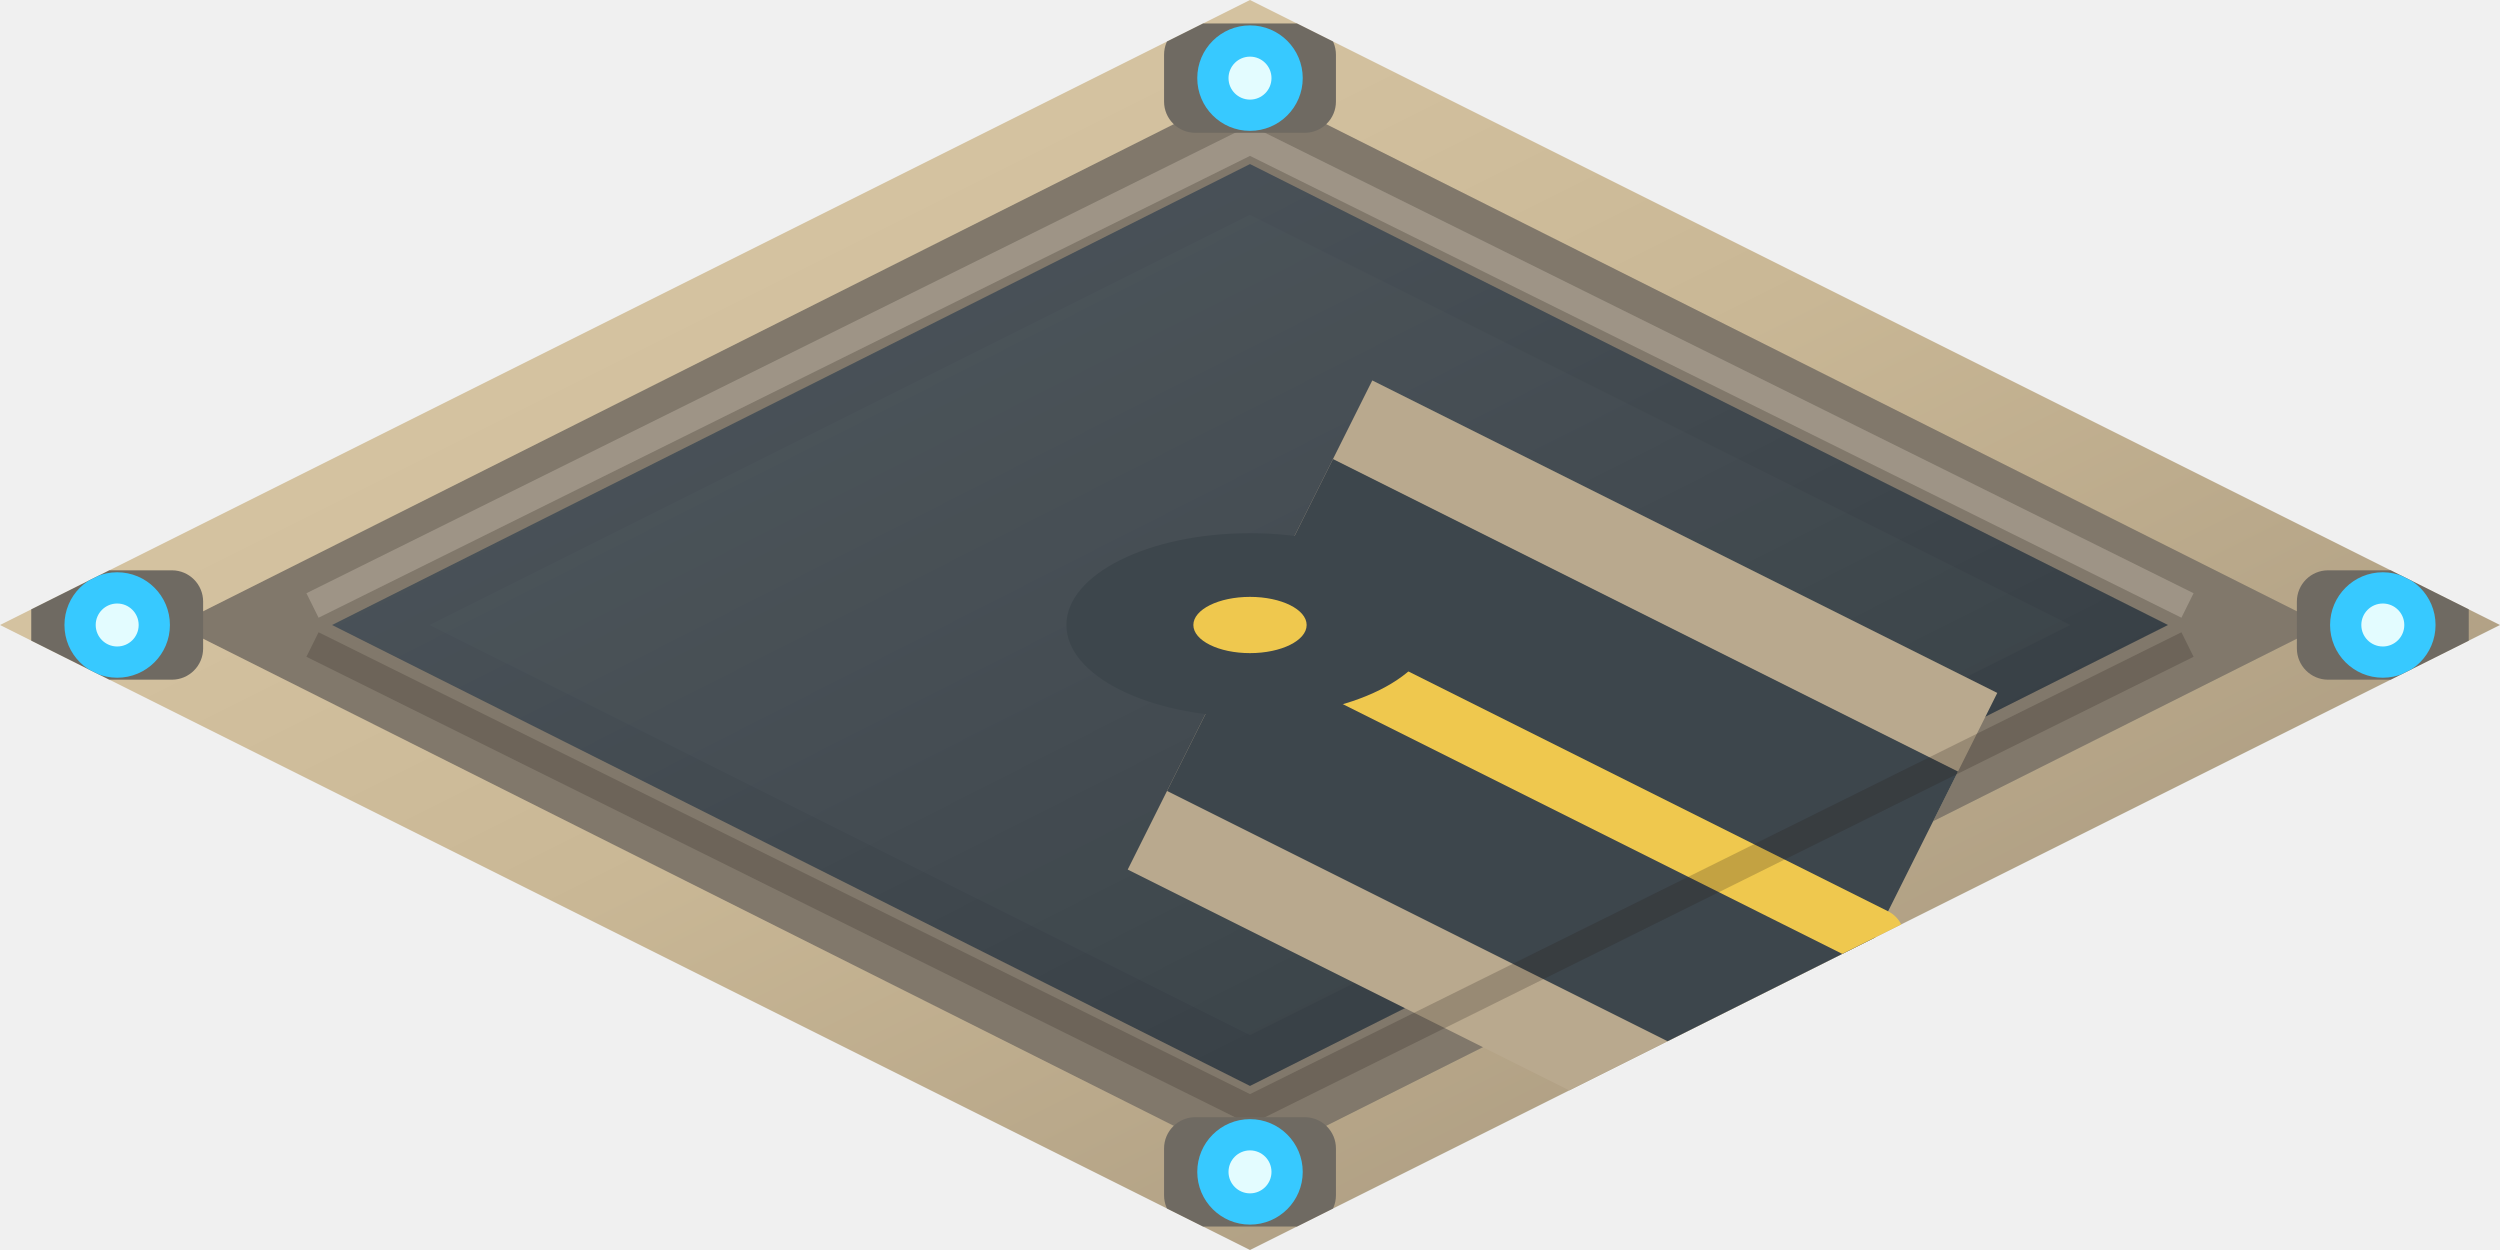
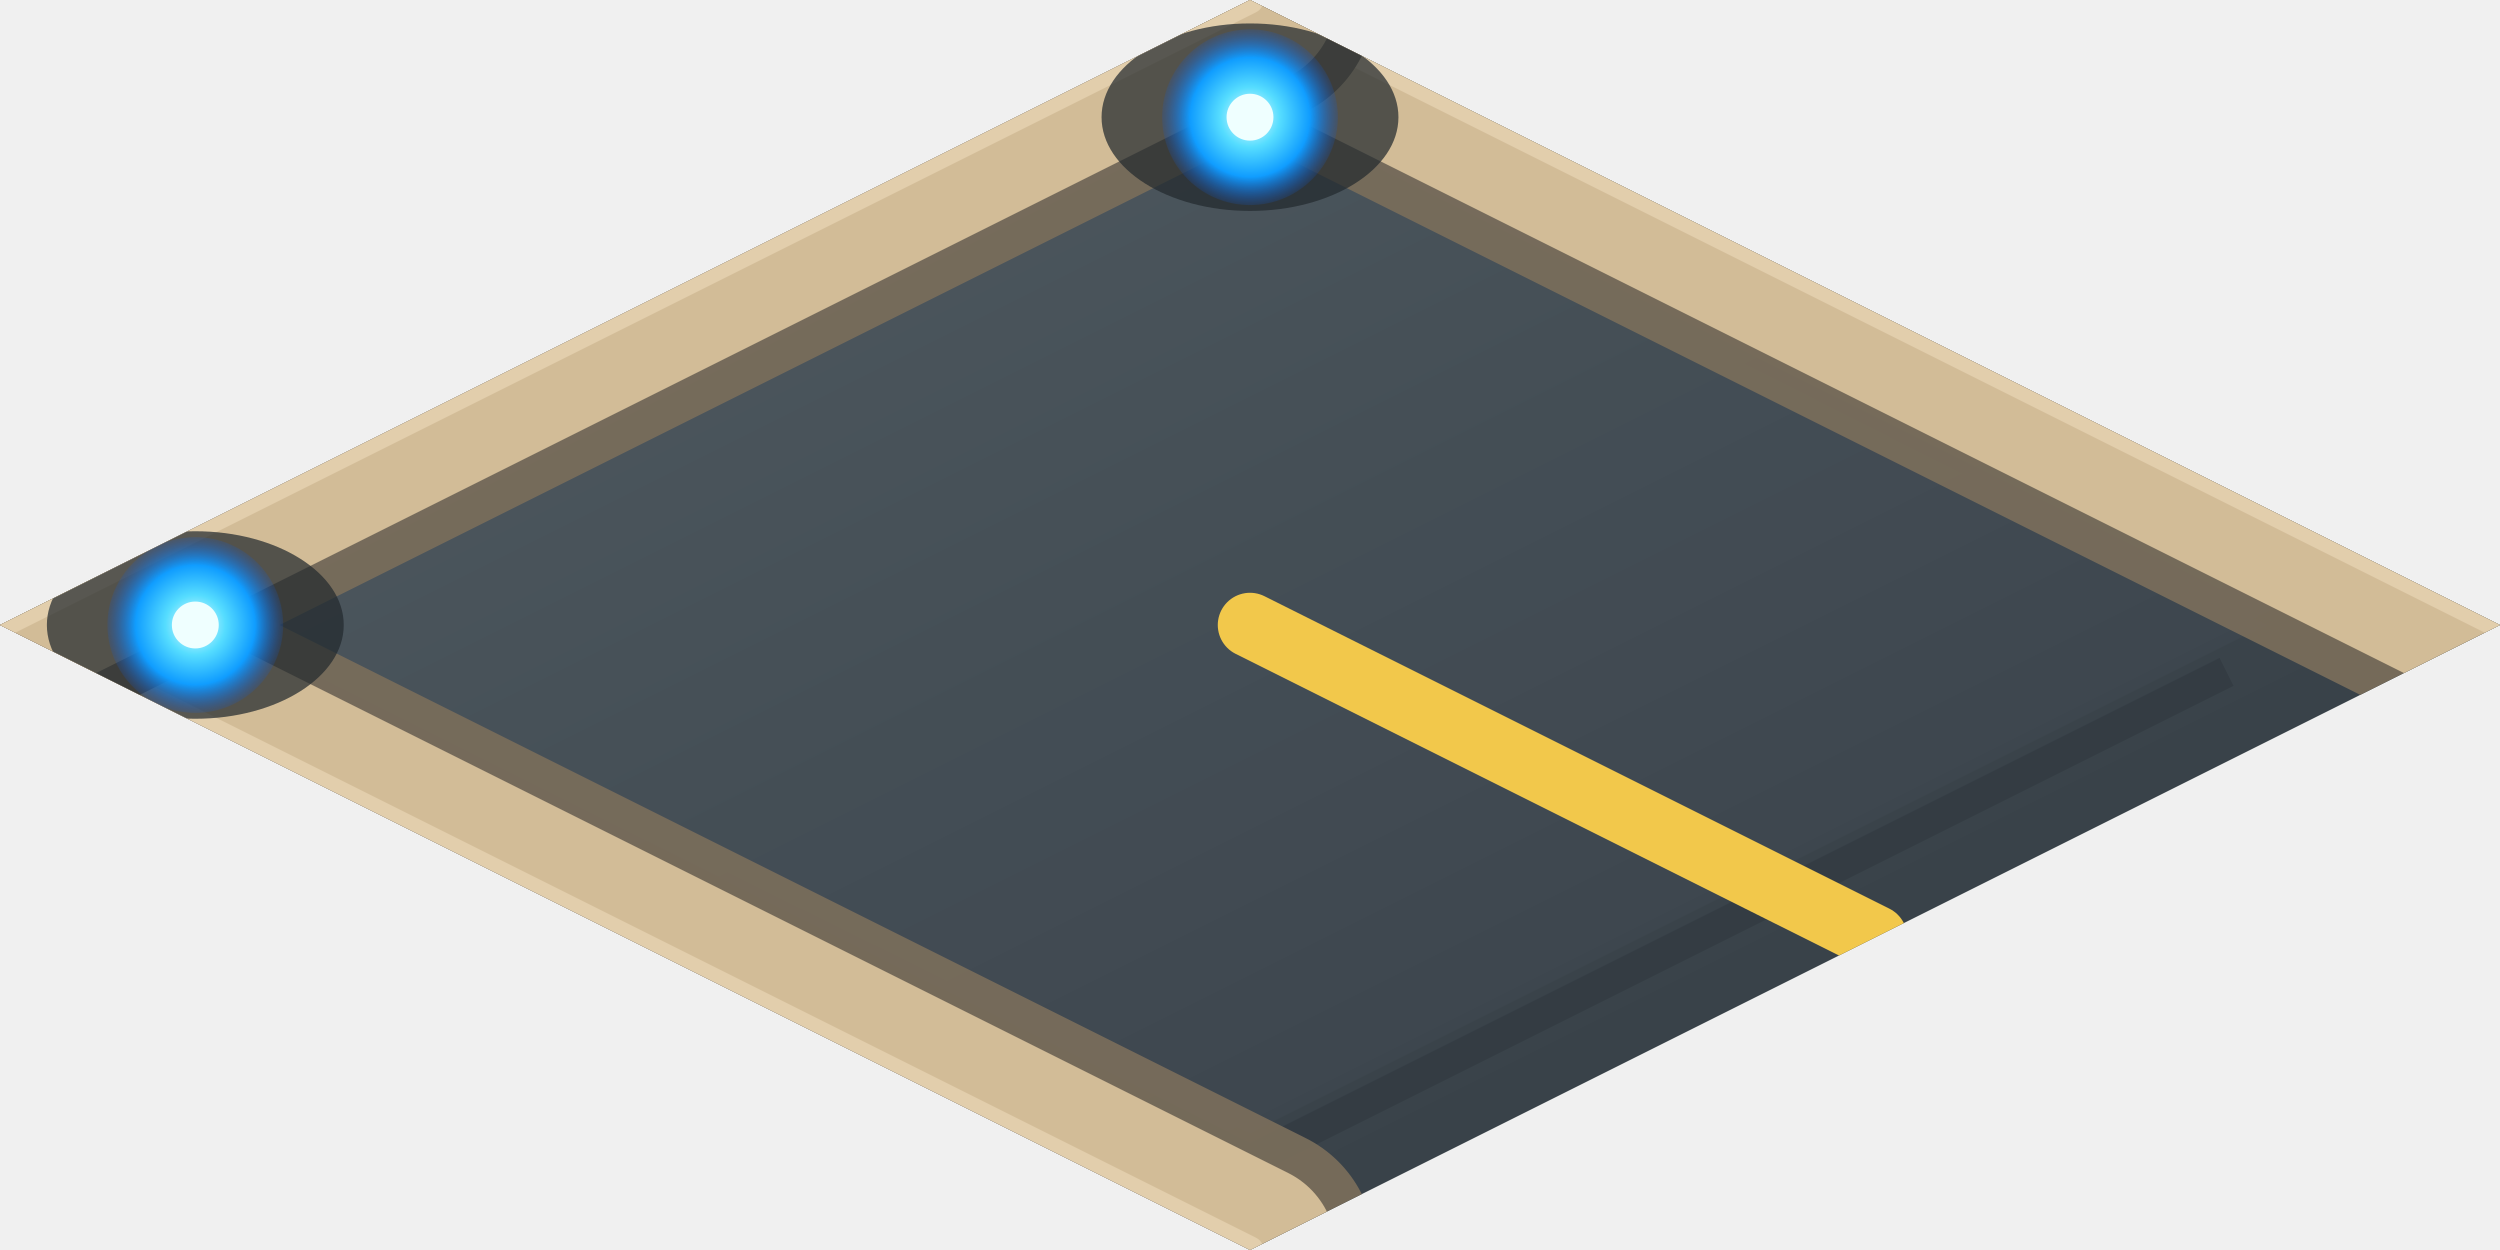
<svg xmlns="http://www.w3.org/2000/svg" width="64" height="32" viewBox="0 0 64 32">
  <defs>
-     <linearGradient id="curb" x1="0" y1="0" x2="1" y2="1">
-       <stop offset="0" stop-color="#e1cfad" />
-       <stop offset=".48" stop-color="#c9b795" />
-       <stop offset="1" stop-color="#9d8e77" />
-     </linearGradient>
-     <linearGradient id="asphalt" x1="0" y1="0" x2="1" y2="1">
-       <stop offset="0" stop-color="#50585f" />
-       <stop offset=".5" stop-color="#41494f" />
-       <stop offset="1" stop-color="#30383e" />
-     </linearGradient>
    <clipPath id="tile">
      <polygon points="32,0 64,16 32,32 0,16" />
    </clipPath>
+     <linearGradient id="asphalt" x1="0" y1="0" x2="1" y2="1">
+       <stop offset="0" stop-color="#525c63" />
+       <stop offset=".48" stop-color="#424b52" />
+       <stop offset="1" stop-color="#303940" />
+     </linearGradient>
+     <radialGradient id="blueGlow">
+       <stop offset="0" stop-color="#efffff" />
+       <stop offset=".34" stop-color="#56ddff" />
+       <stop offset=".68" stop-color="#109dff" />
+       <stop offset="1" stop-color="#125ad2" stop-opacity=".18" />
+     </radialGradient>
  </defs>
  <g clip-path="url(#tile)">
-     <polygon points="32,0 64,16 32,32 0,16" fill="url(#curb)" />
-     <polygon points="32,2.2 59.5,16 32,29.8 4.5,16" fill="#81786b" />
-     <polygon points="32,4.2 55.5,16 32,27.8 8.5,16" fill="url(#asphalt)" />
-     <path d="M11 16 L32 5.5 L53 16 L32 26.5 Z" fill="#697279" opacity=".08" />
-     <path d="M32 16 L48 24" stroke="#b9a98e" stroke-width="14" stroke-linecap="butt" />
-     <path d="M32 16 L48 24" stroke="#3d464c" stroke-width="9.5" stroke-linecap="butt" />
-     <path d="M32 16 L48 24" stroke="#efc84e" stroke-width="1.5" stroke-linecap="round" />
-     <ellipse cx="32" cy="16" rx="4.7" ry="2.35" fill="#3d464c" />
-     <ellipse cx="32" cy="16" rx="1.45" ry=".72" fill="#efc84e" />
-     <path d="M8 15.5 L32 3.6 L56 15.5" fill="none" stroke="#f4ead8" stroke-opacity=".25" stroke-width=".7" />
-     <path d="M56 16.5 L32 28.4 L8 16.5" fill="none" stroke="#251f1a" stroke-opacity=".22" stroke-width=".7" />
+     <polygon points="32,0 64,16 32,32 0,16" fill="url(#asphalt)" />
+     <polygon points="32,3 58,16 32,29 6,16" fill="#738089" opacity=".055" />
+     <path d="M7 14.8 L32 2.3 L57 14.8" fill="none" stroke="#ffffff" stroke-opacity=".065" stroke-width=".65" />
+     <path d="M57 17.2 L32 29.7 L7 17.2" fill="none" stroke="#151d22" stroke-opacity=".16" stroke-width=".8" />
+     <path d="M32 0 L64 16" fill="none" stroke="#786c5b" stroke-width="6.4" stroke-opacity="0.95" stroke-linecap="round" />
+     <path d="M32 0 L64 16" fill="none" stroke="#d2bc97" stroke-width="4.4" stroke-opacity="1" stroke-linecap="round" />
+     <path d="M32 0 L64 16" fill="none" stroke="#f2e2c2" stroke-width="0.7" stroke-opacity="0.48" stroke-linecap="round" />
+     <path d="M32 32 L0 16" fill="none" stroke="#786c5b" stroke-width="6.4" stroke-opacity="0.95" stroke-linecap="round" />
+     <path d="M32 32 L0 16" fill="none" stroke="#d2bc97" stroke-width="4.4" stroke-opacity="1" stroke-linecap="round" />
+     <path d="M32 32 L0 16" fill="none" stroke="#f2e2c2" stroke-width="0.7" stroke-opacity="0.48" stroke-linecap="round" />
+     <path d="M0 16 L32 0" fill="none" stroke="#786c5b" stroke-width="6.4" stroke-opacity="0.95" stroke-linecap="round" />
+     <path d="M0 16 L32 0" fill="none" stroke="#d2bc97" stroke-width="4.4" stroke-opacity="1" stroke-linecap="round" />
+     <path d="M0 16 L32 0" fill="none" stroke="#f2e2c2" stroke-width="0.7" stroke-opacity="0.48" stroke-linecap="round" />
+     <path d="M32 16 L48 24" fill="none" stroke="#f2c84b" stroke-width="1.65" stroke-linecap="round" />
    <g>
-       <rect x="29.8" y="0.6" width="4.4" height="2.8" rx=".8" fill="#6f6a62" />
-       <circle cx="32" cy="2" r="1.35" fill="#37c9ff" />
-       <circle cx="32" cy="2" r=".55" fill="#e3fcff" />
+       <ellipse cx="32" cy="3" rx="3.8" ry="2.4" fill="#22292e" opacity=".72" />
+       <circle cx="32" cy="3" r="2.25" fill="url(#blueGlow)" />
+       <circle cx="32" cy="3" r=".6" fill="#efffff" />
    </g>
    <g>
-       <rect x="58.8" y="14.6" width="4.4" height="2.8" rx=".8" fill="#6f6a62" />
-       <circle cx="61" cy="16" r="1.35" fill="#37c9ff" />
-       <circle cx="61" cy="16" r=".55" fill="#e3fcff" />
-     </g>
-     <g>
-       <rect x="29.8" y="28.6" width="4.4" height="2.8" rx=".8" fill="#6f6a62" />
-       <circle cx="32" cy="30" r="1.35" fill="#37c9ff" />
-       <circle cx="32" cy="30" r=".55" fill="#e3fcff" />
-     </g>
-     <g>
-       <rect x="0.8" y="14.6" width="4.4" height="2.8" rx=".8" fill="#6f6a62" />
-       <circle cx="3" cy="16" r="1.35" fill="#37c9ff" />
-       <circle cx="3" cy="16" r=".55" fill="#e3fcff" />
+       <ellipse cx="5" cy="16" rx="3.8" ry="2.4" fill="#22292e" opacity=".72" />
+       <circle cx="5" cy="16" r="2.25" fill="url(#blueGlow)" />
+       <circle cx="5" cy="16" r=".6" fill="#efffff" />
    </g>
  </g>
</svg>
